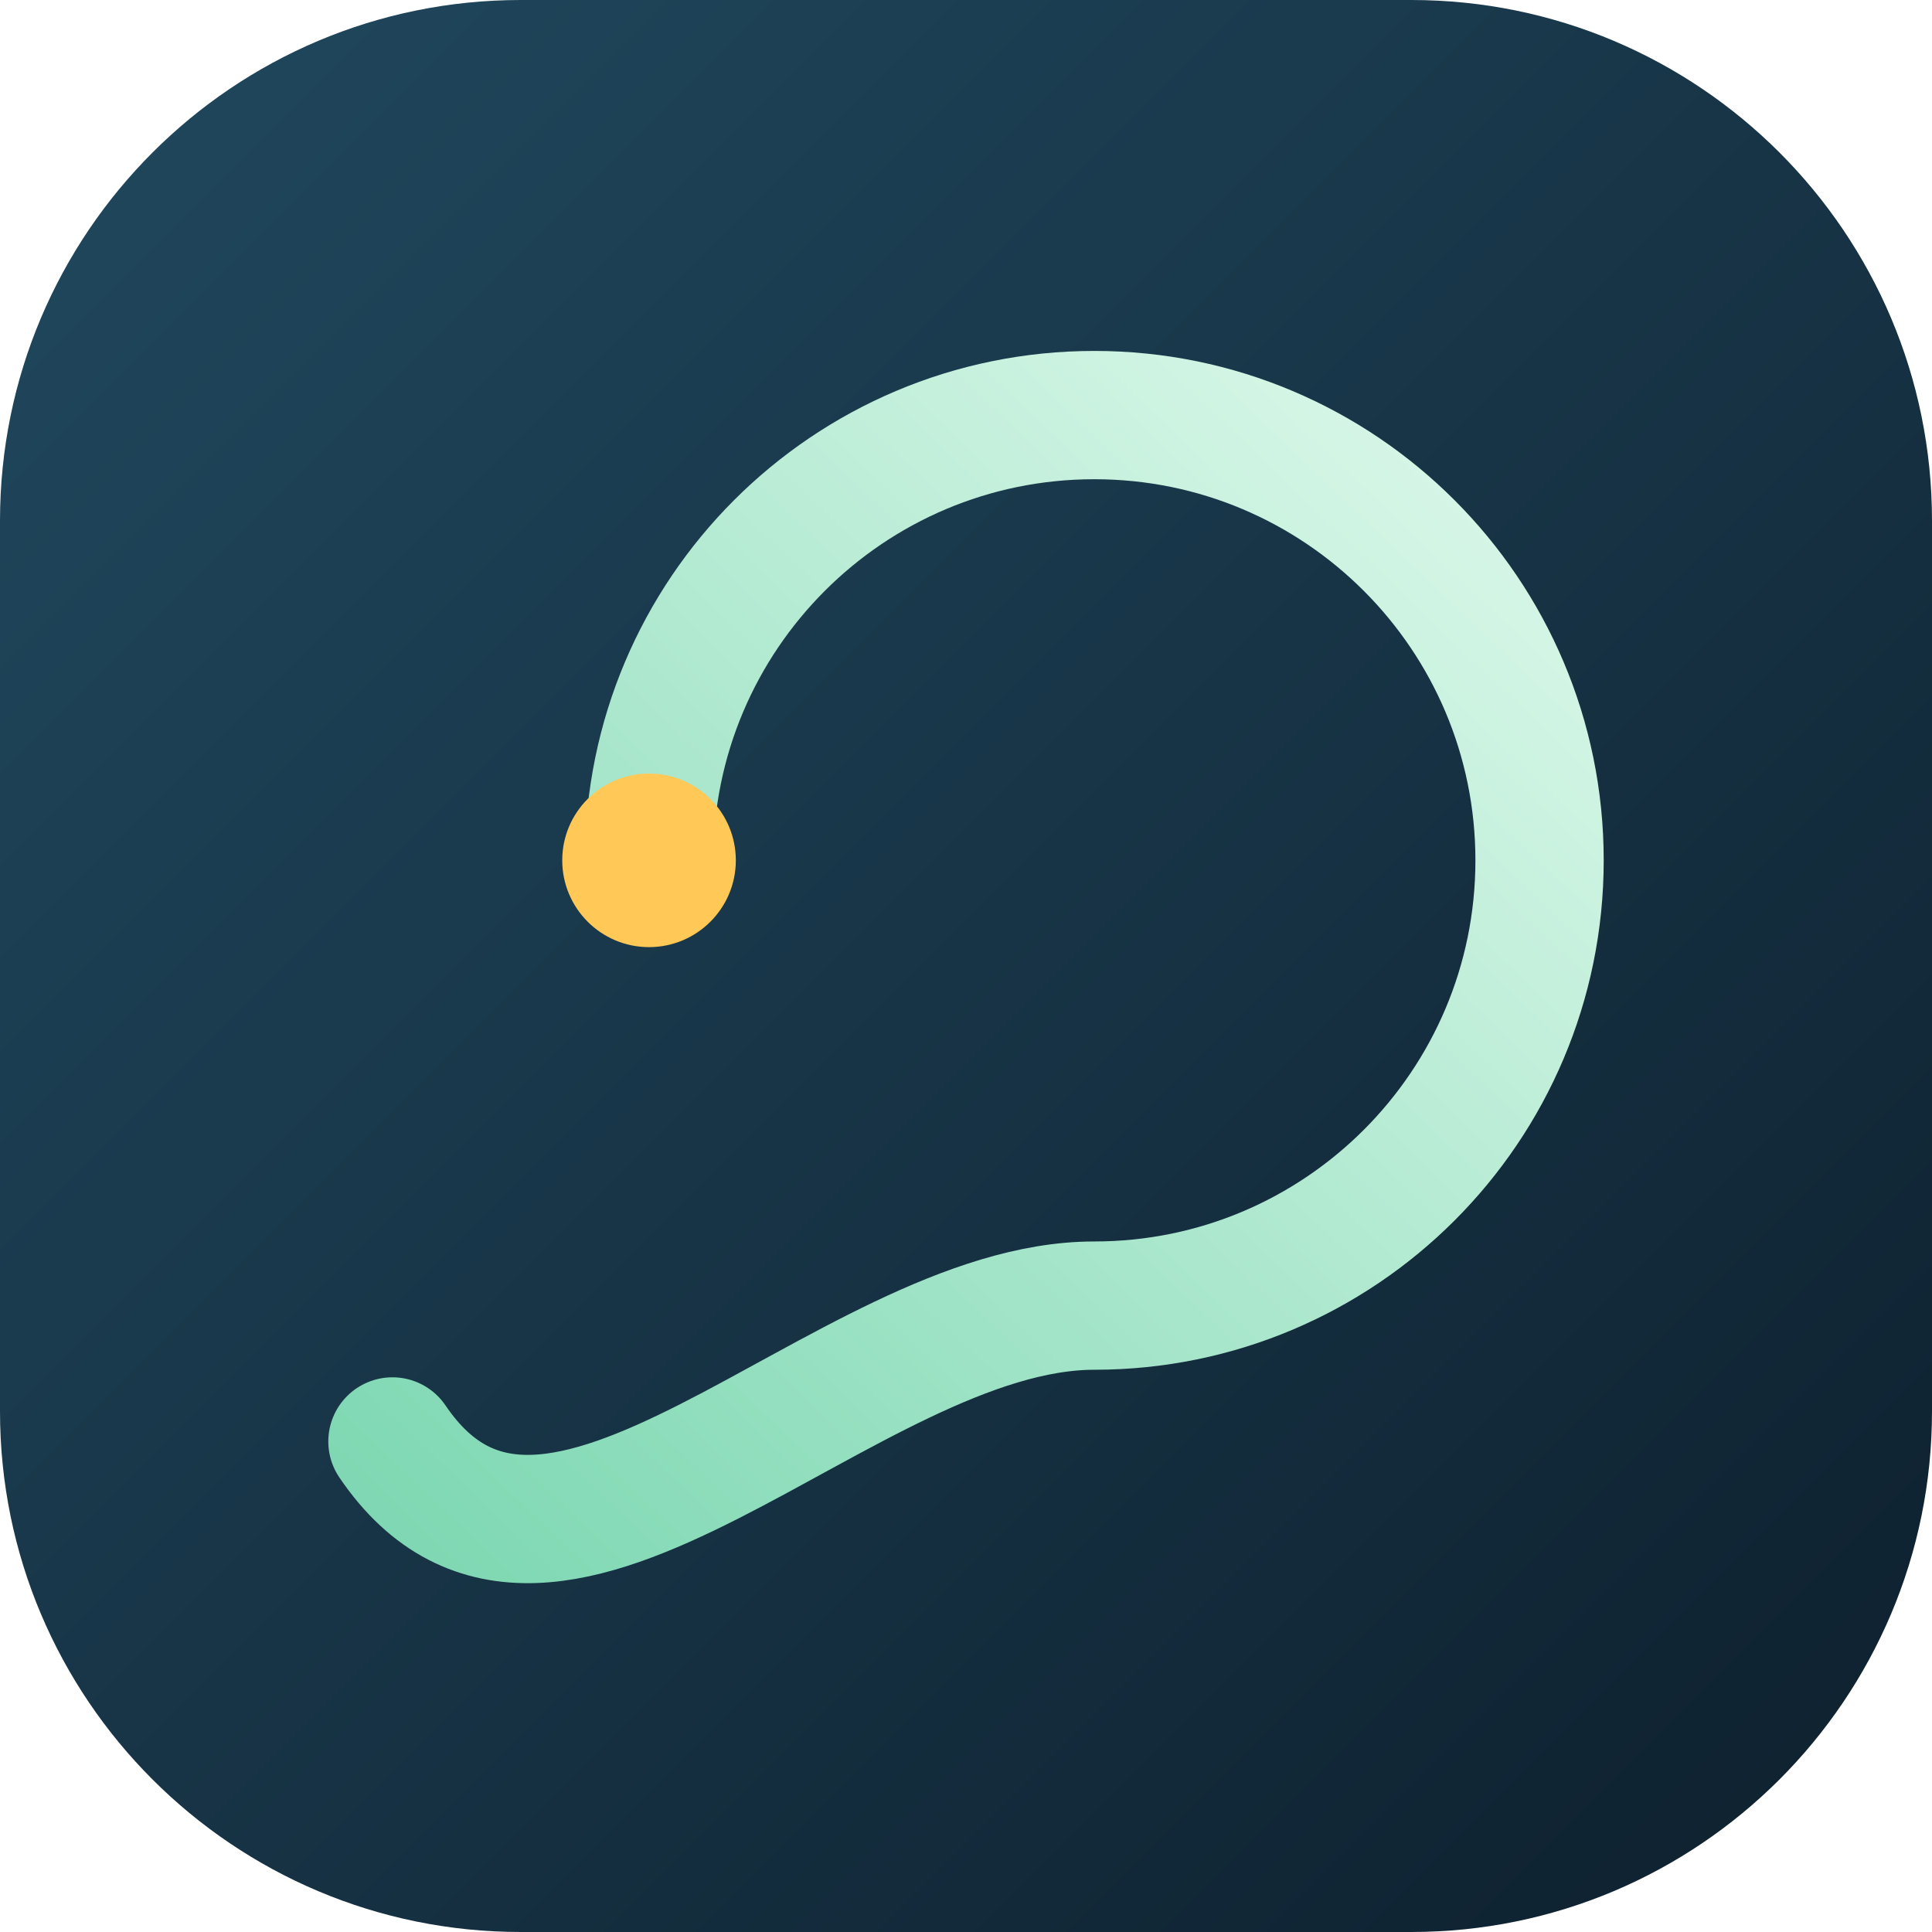
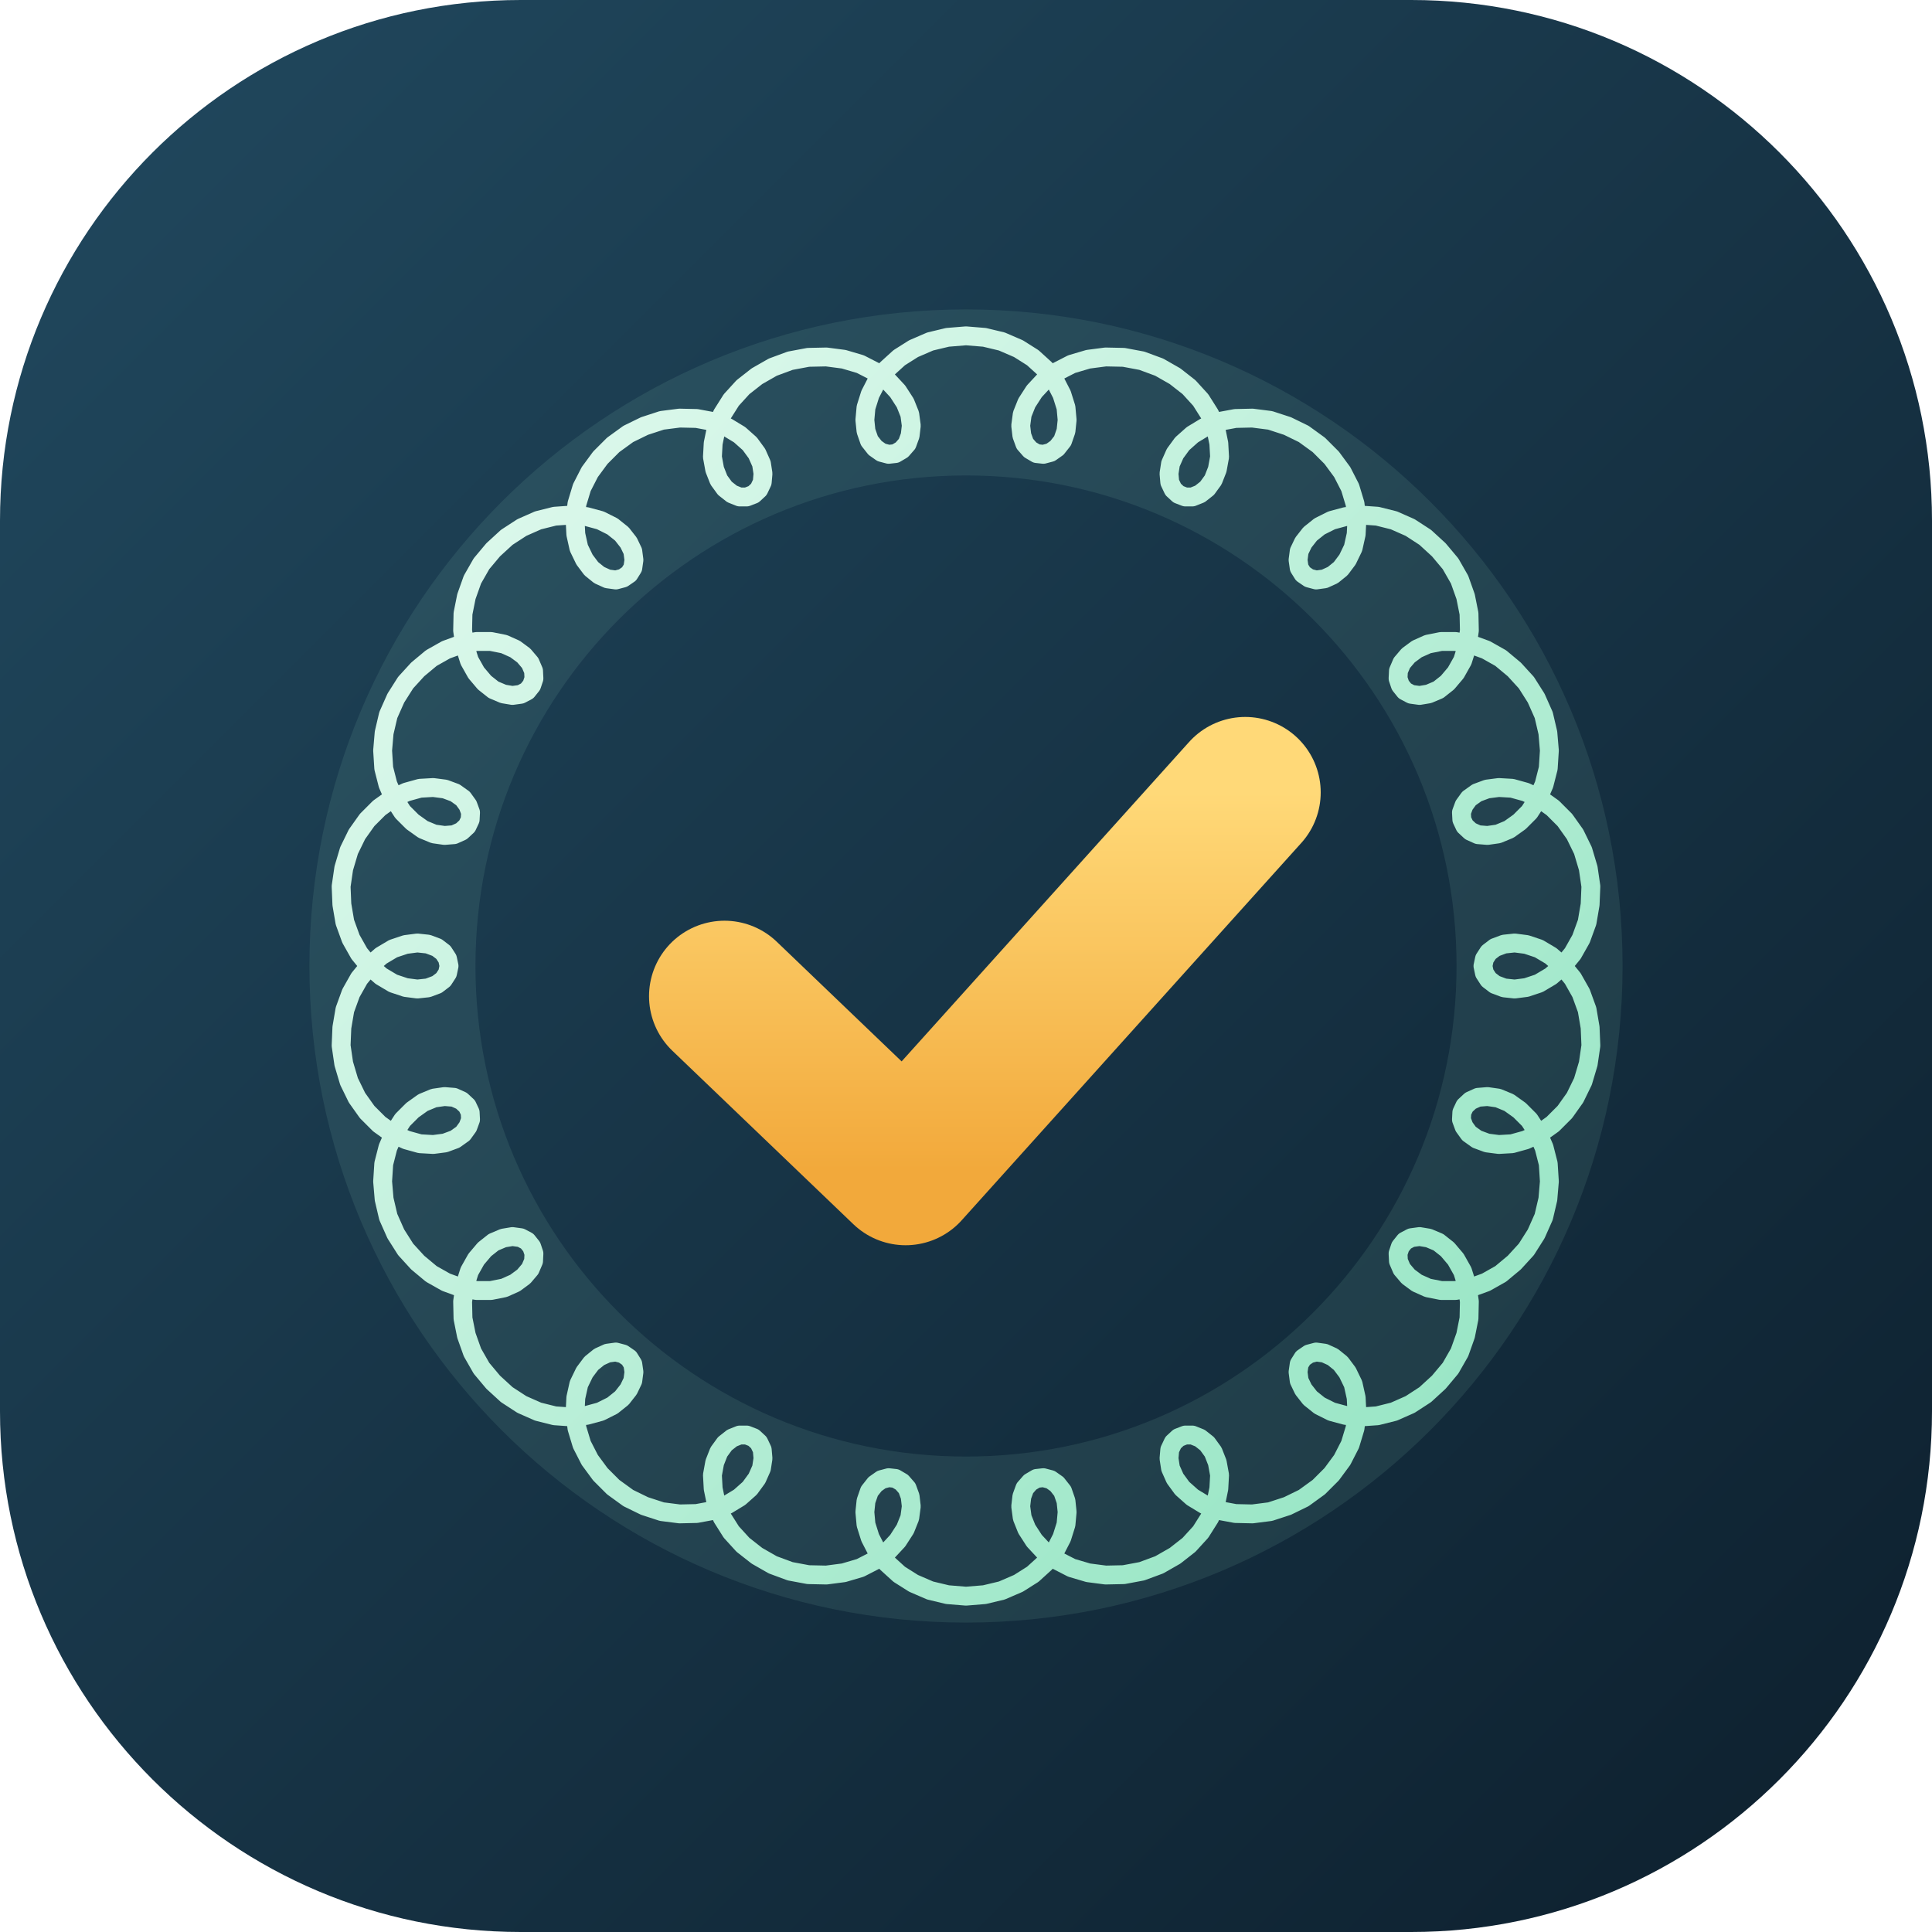
<svg xmlns="http://www.w3.org/2000/svg" viewBox="0 0 512 512">
  <defs>
    <linearGradient id="bg" x1="0" y1="0" x2="1" y2="1">
      <stop offset="0" stop-color="#21495f" />
      <stop offset="1" stop-color="#0d1f2d" />
    </linearGradient>
-     <linearGradient id="th" x1="0" y1="1" x2="1" y2="0">
-       <stop offset="0" stop-color="#7fd8b3" />
-       <stop offset="1" stop-color="#dcf8ea" />
+     <linearGradient id="th" x1="0" y1="0" x2="1" y2="1">
+       <stop offset="0" stop-color="#e6fbf1" />
+       <stop offset="1" stop-color="#8fe3c0" />
+     </linearGradient>
+     <linearGradient id="amber" x1="0" y1="0" x2="0" y2="1">
+       <stop offset="0" stop-color="#ffd978" />
+       <stop offset="1" stop-color="#f2a93b" />
    </linearGradient>
  </defs>
  <rect width="512" height="512" rx="138" fill="url(#bg)" />
-   <g transform="translate(256 256) scale(1) translate(-222 -254)">
-     <path d="M70 380C112 442 190 344 256 344A118 118 0 1 0 138 226" fill="none" stroke="url(#th)" stroke-width="34" stroke-linecap="round" stroke-linejoin="round" />
-     <circle cx="138" cy="226" r="23" fill="#ffc857" />
+   <g transform="translate(256 256) scale(1) translate(-256 -256)">
+     <circle cx="256" cy="256" r="152" fill="none" stroke="#a8ecd0" stroke-opacity=".10" stroke-width="44" />
+     <path d="M256.0 89.0L260.9 89.4L265.5 90.5L269.9 92.4L273.7 94.8L277.0 97.8L279.6 101.0L281.4 104.5L282.5 108.0L282.8 111.3L282.5 114.2L281.6 116.8L280.1 118.7L278.4 119.9L276.5 120.4L274.7 120.2L273.0 119.2L271.6 117.6L270.8 115.4L270.5 112.8L270.9 109.8L272.1 106.8L274.1 103.7L276.7 100.9L280.1 98.5L284.0 96.5L288.4 95.2L293.0 94.6L297.8 94.7L302.6 95.6L307.2 97.3L311.4 99.7L315.1 102.6L318.2 106.0L320.6 109.8L322.2 113.6L323.0 117.5L323.2 121.1L322.6 124.4L321.5 127.2L319.9 129.4L318.0 130.9L316.0 131.7L314.1 131.7L312.3 131.0L310.9 129.7L310.0 127.8L309.8 125.5L310.2 122.9L311.4 120.2L313.3 117.6L316.0 115.2L319.3 113.2L323.1 111.7L327.4 110.9L331.9 110.8L336.6 111.4L341.2 112.9L345.5 115.0L349.5 117.9L352.9 121.3L355.7 125.1L357.8 129.2L359.1 133.5L359.6 137.7L359.4 141.6L358.6 145.2L357.1 148.3L355.3 150.7L353.2 152.4L351.0 153.4L348.8 153.7L346.9 153.2L345.3 152.1L344.3 150.5L344.0 148.4L344.3 146.1L345.4 143.8L347.2 141.5L349.7 139.5L352.9 137.9L356.6 136.9L360.7 136.5L365.0 136.8L369.4 137.9L373.7 139.8L377.7 142.4L381.3 145.7L384.4 149.4L386.8 153.6L388.4 158.1L389.3 162.6L389.4 167.1L388.8 171.3L387.6 175.1L385.8 178.3L383.6 180.9L381.2 182.8L378.6 183.9L376.2 184.3L374.0 184.0L372.3 183.1L371.1 181.6L370.5 179.8L370.6 177.8L371.5 175.7L373.2 173.7L375.5 172.0L378.4 170.7L381.9 170.0L385.7 170.0L389.7 170.7L393.8 172.2L397.7 174.4L401.3 177.4L404.5 180.9L407.1 185.0L409.1 189.5L410.2 194.2L410.6 198.9L410.3 203.6L409.2 207.9L407.5 211.8L405.3 215.2L402.7 217.8L399.9 219.8L397.0 221.0L394.2 221.4L391.7 221.2L389.7 220.3L388.2 218.9L387.4 217.2L387.3 215.3L388.0 213.4L389.3 211.6L391.4 210.1L394.1 209.1L397.2 208.7L400.7 208.9L404.3 209.9L408.0 211.6L411.5 214.1L414.7 217.3L417.4 221.1L419.5 225.4L420.9 230.1L421.6 234.9L421.4 239.7L420.6 244.4L419.0 248.8L416.8 252.7L414.1 256.0L411.0 258.7L407.8 260.6L404.5 261.7L401.4 262.1L398.6 261.8L396.2 260.9L394.5 259.6L393.4 257.9L393.0 256.0L393.4 254.1L394.5 252.4L396.2 251.1L398.6 250.2L401.4 249.9L404.5 250.3L407.8 251.4L411.0 253.3L414.1 256.0L416.8 259.3L419.0 263.2L420.6 267.6L421.4 272.3L421.6 277.1L420.9 281.9L419.5 286.6L417.4 290.9L414.7 294.7L411.5 297.9L408.0 300.4L404.3 302.1L400.7 303.1L397.2 303.3L394.1 302.9L391.4 301.9L389.3 300.4L388.0 298.6L387.3 296.7L387.4 294.8L388.2 293.1L389.7 291.7L391.7 290.8L394.2 290.6L397.0 291.0L399.9 292.2L402.7 294.2L405.3 296.8L407.5 300.2L409.2 304.1L410.3 308.4L410.6 313.1L410.2 317.8L409.1 322.5L407.1 327.0L404.5 331.1L401.3 334.6L397.7 337.6L393.8 339.8L389.7 341.3L385.7 342.0L381.9 342.0L378.4 341.3L375.5 340.0L373.2 338.3L371.5 336.3L370.6 334.2L370.5 332.2L371.1 330.4L372.3 328.9L374.0 328.0L376.2 327.7L378.6 328.1L381.2 329.2L383.6 331.1L385.8 333.7L387.6 336.9L388.8 340.7L389.4 344.9L389.3 349.4L388.4 353.9L386.8 358.4L384.4 362.6L381.3 366.3L377.7 369.6L373.7 372.2L369.4 374.1L365.0 375.2L360.7 375.5L356.6 375.1L352.9 374.1L349.7 372.5L347.2 370.5L345.4 368.2L344.3 365.9L344.0 363.6L344.3 361.5L345.3 359.9L346.9 358.8L348.8 358.3L351.0 358.6L353.2 359.6L355.3 361.3L357.1 363.7L358.6 366.8L359.4 370.4L359.6 374.3L359.1 378.5L357.8 382.8L355.7 386.9L352.9 390.7L349.5 394.1L345.5 397.0L341.2 399.1L336.6 400.6L331.9 401.2L327.4 401.1L323.1 400.3L319.3 398.8L316.0 396.8L313.3 394.4L311.4 391.8L310.2 389.1L309.8 386.5L310.0 384.2L310.9 382.3L312.3 381.0L314.1 380.3L316.0 380.3L318.0 381.1L319.9 382.6L321.5 384.8L322.6 387.6L323.2 390.9L323.0 394.5L322.2 398.4L320.6 402.2L318.2 406.0L315.1 409.4L311.4 412.3L307.2 414.7L302.6 416.4L297.8 417.3L293.0 417.4L288.4 416.8L284.0 415.5L280.1 413.5L276.7 411.1L274.1 408.3L272.1 405.2L270.9 402.2L270.5 399.2L270.8 396.6L271.6 394.4L273.0 392.8L274.7 391.8L276.5 391.6L278.4 392.1L280.1 393.3L281.6 395.2L282.5 397.8L282.8 400.7L282.5 404.0L281.4 407.5L279.6 411.0L277.0 414.2L273.7 417.2L269.9 419.6L265.5 421.5L260.9 422.6L256.0 423.0L251.1 422.6L246.5 421.5L242.1 419.6L238.3 417.2L235.0 414.2L232.4 411.0L230.6 407.5L229.5 404.0L229.2 400.7L229.5 397.8L230.4 395.2L231.9 393.3L233.6 392.1L235.5 391.6L237.3 391.8L239.0 392.8L240.4 394.4L241.2 396.6L241.5 399.2L241.1 402.2L239.9 405.2L237.9 408.3L235.3 411.1L231.9 413.5L228.0 415.5L223.6 416.8L219.0 417.4L214.2 417.3L209.4 416.4L204.8 414.7L200.6 412.3L196.9 409.4L193.8 406.0L191.4 402.2L189.8 398.4L189.0 394.5L188.8 390.9L189.4 387.6L190.5 384.8L192.1 382.6L194.0 381.1L196.0 380.3L197.9 380.3L199.7 381.0L201.1 382.3L202.0 384.2L202.2 386.5L201.8 389.1L200.6 391.8L198.7 394.4L196.0 396.8L192.7 398.8L188.9 400.3L184.6 401.1L180.1 401.2L175.4 400.6L170.8 399.1L166.5 397.0L162.5 394.1L159.1 390.7L156.3 386.9L154.2 382.8L152.9 378.5L152.4 374.3L152.6 370.4L153.4 366.8L154.9 363.7L156.7 361.3L158.8 359.6L161.0 358.6L163.2 358.3L165.1 358.8L166.7 359.9L167.7 361.5L168.0 363.6L167.7 365.9L166.6 368.2L164.8 370.5L162.3 372.5L159.1 374.1L155.4 375.1L151.3 375.5L147.0 375.2L142.6 374.1L138.3 372.2L134.3 369.6L130.7 366.3L127.6 362.6L125.2 358.4L123.6 353.9L122.7 349.4L122.6 344.9L123.2 340.7L124.4 336.9L126.2 333.7L128.4 331.1L130.8 329.2L133.4 328.1L135.8 327.7L138.0 328.0L139.7 328.9L140.9 330.4L141.5 332.2L141.4 334.2L140.5 336.3L138.8 338.3L136.5 340.0L133.6 341.3L130.1 342.0L126.3 342.0L122.3 341.3L118.2 339.8L114.3 337.6L110.7 334.6L107.5 331.1L104.9 327.0L102.9 322.5L101.8 317.8L101.4 313.1L101.7 308.4L102.8 304.1L104.5 300.2L106.7 296.8L109.3 294.2L112.1 292.2L115.0 291.0L117.8 290.6L120.3 290.8L122.3 291.7L123.8 293.1L124.6 294.8L124.7 296.7L124.0 298.6L122.7 300.4L120.6 301.9L117.9 302.9L114.8 303.3L111.3 303.1L107.7 302.1L104.0 300.4L100.5 297.9L97.3 294.7L94.6 290.9L92.5 286.6L91.1 281.9L90.4 277.1L90.6 272.3L91.4 267.6L93.0 263.2L95.2 259.3L97.9 256.0L101.0 253.3L104.2 251.4L107.5 250.3L110.6 249.9L113.4 250.2L115.8 251.1L117.5 252.4L118.6 254.1L119.0 256.0L118.6 257.9L117.5 259.6L115.8 260.9L113.4 261.8L110.6 262.1L107.5 261.7L104.2 260.6L101.0 258.7L97.9 256.0L95.2 252.7L93.0 248.8L91.4 244.4L90.6 239.7L90.4 234.9L91.1 230.1L92.5 225.4L94.6 221.1L97.3 217.3L100.5 214.1L104.0 211.6L107.7 209.9L111.3 208.9L114.8 208.7L117.9 209.1L120.6 210.1L122.7 211.6L124.0 213.4L124.7 215.3L124.6 217.2L123.8 218.9L122.3 220.3L120.3 221.2L117.8 221.4L115.0 221.0L112.1 219.8L109.3 217.8L106.7 215.2L104.5 211.8L102.8 207.9L101.7 203.6L101.4 198.9L101.8 194.2L102.9 189.5L104.9 185.0L107.5 180.9L110.7 177.4L114.3 174.4L118.2 172.2L122.3 170.7L126.3 170.0L130.1 170.0L133.6 170.7L136.5 172.0L138.8 173.7L140.5 175.7L141.4 177.8L141.5 179.8L140.9 181.6L139.7 183.1L138.0 184.0L135.8 184.3L133.4 183.9L130.8 182.8L128.4 180.9L126.2 178.3L124.4 175.1L123.2 171.3L122.6 167.1L122.7 162.6L123.6 158.1L125.2 153.6L127.6 149.4L130.7 145.7L134.3 142.4L138.3 139.8L142.6 137.9L147.0 136.8L151.3 136.5L155.4 136.9L159.1 137.9L162.3 139.5L164.8 141.5L166.6 143.8L167.7 146.1L168.0 148.4L167.7 150.5L166.7 152.1L165.1 153.2L163.2 153.7L161.0 153.4L158.8 152.4L156.7 150.7L154.9 148.3L153.4 145.2L152.6 141.6L152.4 137.7L152.9 133.5L154.2 129.2L156.3 125.1L159.1 121.3L162.5 117.9L166.5 115.0L170.8 112.9L175.4 111.4L180.1 110.8L184.6 110.9L188.9 111.7L192.7 113.2L196.0 115.2L198.7 117.6L200.6 120.2L201.8 122.9L202.2 125.5L202.0 127.8L201.1 129.7L199.7 131.0L197.9 131.7L196.0 131.7L194.0 130.9L192.1 129.4L190.5 127.2L189.4 124.4L188.8 121.1L189.0 117.5L189.8 113.6L191.4 109.8L193.8 106.0L196.9 102.6L200.6 99.7L204.8 97.3L209.4 95.6L214.2 94.7L219.0 94.6L223.6 95.2L228.0 96.5L231.9 98.5L235.3 100.9L237.9 103.7L239.9 106.8L241.1 109.8L241.5 112.8L241.2 115.4L240.4 117.6L239.0 119.2L237.3 120.2L235.5 120.4L233.6 119.9L231.9 118.7L230.4 116.8L229.5 114.2L229.2 111.3L229.5 108.0L230.6 104.5L232.4 101.0L235.0 97.8L238.3 94.8L242.1 92.4L246.5 90.5L251.1 89.4L256.0 89.0" fill="none" stroke="url(#th)" stroke-width="5" stroke-linecap="round" stroke-linejoin="round" />
+     <path d="M192 264L240 310L330 210" fill="none" stroke="url(#amber)" stroke-width="40" stroke-linecap="round" stroke-linejoin="round" />
  </g>
</svg>
